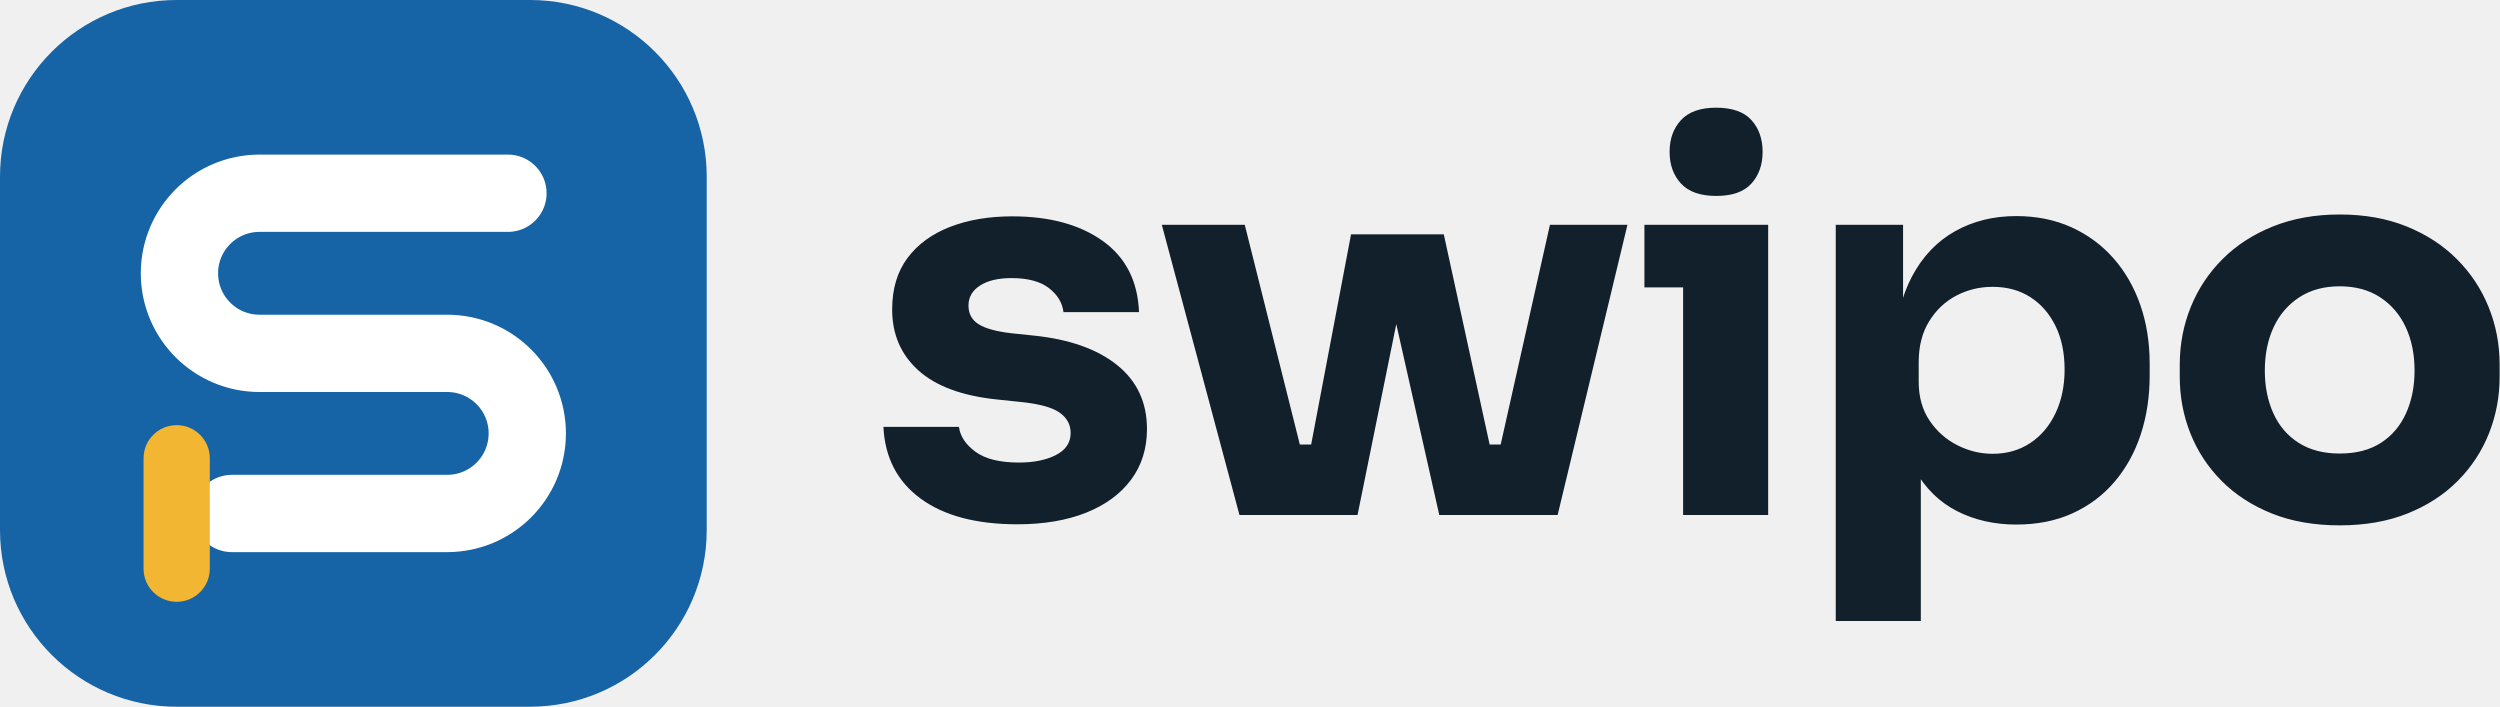
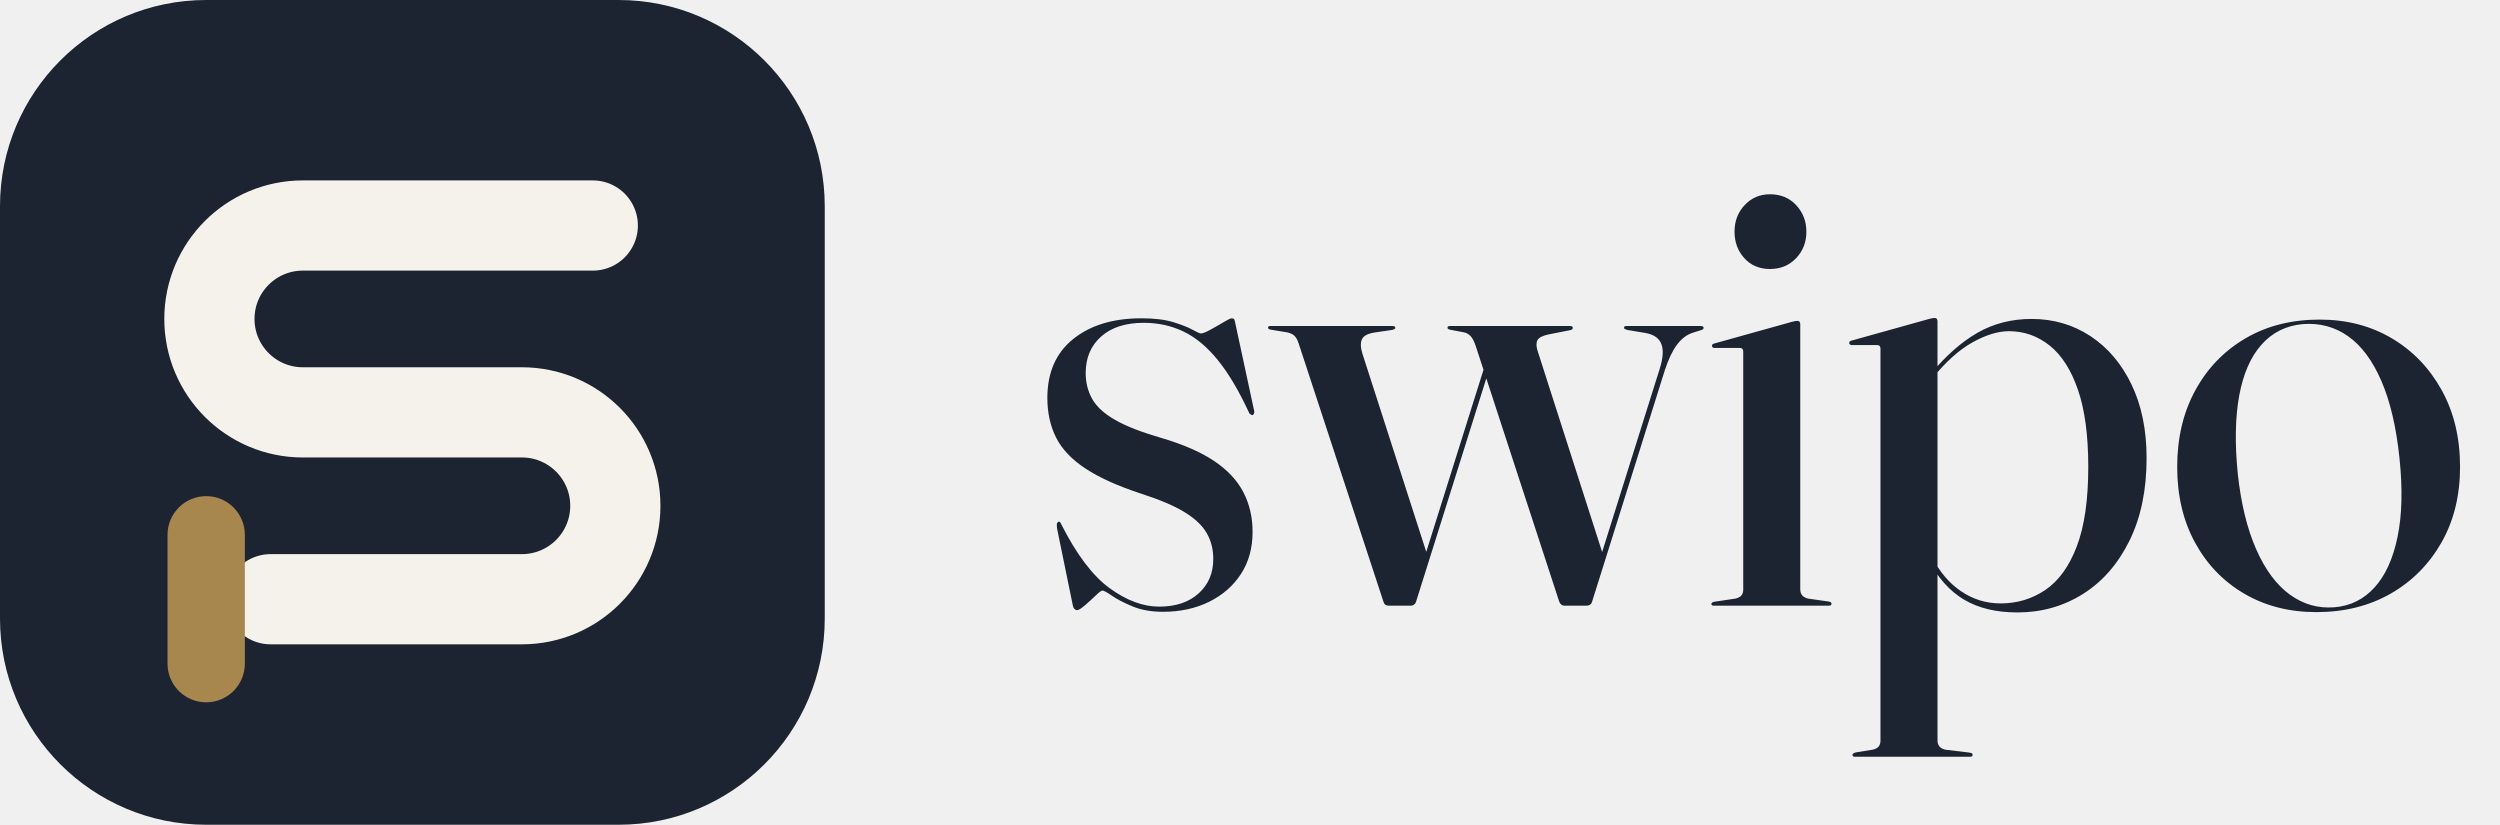
- <svg xmlns="http://www.w3.org/2000/svg" viewBox="0 0 226.4 64" role="img" aria-label="Swipo">
-   <rect width="64" height="64" rx="16" fill="#1663a6" />
-   <path d="M46 17.5H23.5a7.25 7.25 0 0 0 0 14.5H40.5a7.25 7.25 0 0 1 0 14.5H21" fill="none" stroke="#fff" stroke-width="7" stroke-linecap="round" stroke-linejoin="round" />
-   <rect x="13" y="38.5" width="6" height="16" rx="3" fill="#f2b632" />
-   <path transform="translate(78.67 46.64)" d="M13.464 0.84Q7.884 0.84 4.71 -1.482Q1.536 -3.804 1.332 -7.98H8.172Q8.34 -6.708 9.666 -5.73Q10.992 -4.752 13.608 -4.752Q15.636 -4.752 16.962 -5.436Q18.288 -6.12 18.288 -7.428Q18.288 -8.58 17.268 -9.288Q16.248 -9.996 13.668 -10.248L11.604 -10.464Q6.876 -10.956 4.5 -13.098Q2.124 -15.24 2.124 -18.612Q2.124 -21.42 3.516 -23.28Q4.908 -25.14 7.368 -26.094Q9.828 -27.048 12.996 -27.048Q18.072 -27.048 21.192 -24.822Q24.312 -22.596 24.48 -18.372H17.64Q17.484 -19.656 16.314 -20.556Q15.144 -21.456 12.924 -21.456Q11.136 -21.456 10.086 -20.784Q9.036 -20.112 9.036 -18.972Q9.036 -17.856 9.948 -17.28Q10.86 -16.704 12.9 -16.464L14.964 -16.248Q19.812 -15.744 22.506 -13.572Q25.2 -11.4 25.2 -7.788Q25.2 -5.136 23.76 -3.198Q22.32 -1.26 19.686 -0.21Q17.052 0.84 13.464 0.84ZM38.856 0.0 43.68 -25.416H52.08L57.624 0.0H51.672L45.984 -25.248H49.392L44.268 0.0ZM37.044 0.0 37.008 -6.384H42.3L42.336 0.0ZM33.576 0.0 26.544 -26.28H34.056L40.644 0.0ZM53.676 0.0 53.712 -6.384H59.004L58.968 0.0ZM55.8 0.0 61.692 -26.28H68.712L62.388 0.0ZM73.752 0.0V-26.28H81.456V0.0ZM70.248 -20.616V-26.28H81.456V-20.616ZM76.758 -28.896Q74.592 -28.896 73.56 -30.018Q72.528 -31.14 72.528 -32.892Q72.528 -34.644 73.564 -35.766Q74.601 -36.888 76.74 -36.888Q78.924 -36.888 79.938 -35.766Q80.952 -34.644 80.952 -32.892Q80.952 -31.14 79.938 -30.018Q78.924 -28.896 76.758 -28.896ZM87.576 9.6V-26.28H93.672V-14.94L92.88 -14.964Q93.048 -18.912 94.488 -21.618Q95.928 -24.324 98.376 -25.698Q100.824 -27.072 103.92 -27.072Q106.668 -27.072 108.894 -26.07Q111.12 -25.068 112.716 -23.262Q114.312 -21.456 115.158 -19.02Q116.004 -16.584 116.004 -13.716V-12.636Q116.004 -9.768 115.2 -7.314Q114.396 -4.86 112.83 -3.018Q111.264 -1.176 109.02 -0.156Q106.776 0.864 103.932 0.864Q100.944 0.864 98.556 -0.354Q96.168 -1.572 94.734 -4.098Q93.3 -6.624 93.168 -10.524L95.28 -7.62V9.6ZM101.772 -5.544Q103.716 -5.544 105.186 -6.516Q106.656 -7.488 107.478 -9.222Q108.3 -10.956 108.3 -13.176Q108.3 -15.444 107.478 -17.118Q106.656 -18.792 105.204 -19.728Q103.752 -20.664 101.772 -20.664Q100.008 -20.664 98.49 -19.866Q96.972 -19.068 96.03 -17.538Q95.088 -16.008 95.088 -13.848V-12.072Q95.088 -10.008 96.072 -8.55Q97.056 -7.092 98.592 -6.318Q100.128 -5.544 101.772 -5.544ZM133.212 0.936Q129.744 0.936 127.056 -0.144Q124.368 -1.224 122.508 -3.102Q120.648 -4.98 119.688 -7.404Q118.728 -9.828 118.728 -12.528V-13.608Q118.728 -16.38 119.73 -18.846Q120.732 -21.312 122.616 -23.19Q124.5 -25.068 127.188 -26.142Q129.876 -27.216 133.212 -27.216Q136.584 -27.216 139.254 -26.142Q141.924 -25.068 143.808 -23.19Q145.692 -21.312 146.694 -18.846Q147.696 -16.38 147.696 -13.608V-12.528Q147.696 -9.828 146.736 -7.404Q145.776 -4.98 143.916 -3.102Q142.056 -1.224 139.368 -0.144Q136.68 0.936 133.212 0.936ZM133.212 -5.568Q135.444 -5.568 136.944 -6.534Q138.444 -7.5 139.218 -9.21Q139.992 -10.92 139.992 -13.068Q139.992 -15.3 139.194 -17.01Q138.396 -18.72 136.878 -19.716Q135.36 -20.712 133.212 -20.712Q131.076 -20.712 129.552 -19.716Q128.028 -18.72 127.23 -17.01Q126.432 -15.3 126.432 -13.068Q126.432 -10.92 127.206 -9.21Q127.98 -7.5 129.498 -6.534Q131.016 -5.568 133.212 -5.568Z" fill="#12202b" />
+ <svg xmlns="http://www.w3.org/2000/svg" viewBox="0 0 194.0 64" role="img" aria-label="Swipo">
+   <rect width="64" height="64" rx="16" fill="#1B2430" />
+   <path d="M46 17.5H23.5a7.25 7.25 0 0 0 0 14.5H40.5a7.25 7.25 0 0 1 0 14.5H21" fill="none" stroke="#F5F2EC" stroke-width="7" stroke-linecap="round" stroke-linejoin="round" />
+   <rect x="13" y="38.5" width="6" height="16" rx="3" fill="#A8874E" />
+   <path transform="translate(80 47)" d="M9.95 0.075Q11.875 0.075 13.012 -0.95Q14.15 -1.975 14.15 -3.625Q14.15 -4.75 13.637 -5.638Q13.125 -6.525 11.913 -7.263Q10.7 -8.0 8.6 -8.675Q5.85 -9.575 4.238 -10.638Q2.625 -11.7 1.95 -13.05Q1.275 -14.4 1.275 -16.125Q1.275 -19.075 3.275 -20.688Q5.275 -22.3 8.575 -22.3Q10.075 -22.3 11.05 -22.0Q12.025 -21.7 12.538 -21.413Q13.05 -21.125 13.2 -21.125Q13.4 -21.125 13.925 -21.413Q14.45 -21.7 14.95 -22.0Q15.45 -22.3 15.575 -22.3Q15.65 -22.3 15.725 -22.263Q15.8 -22.225 15.825 -22.075L17.3 -15.225Q17.35 -15.075 17.325 -14.963Q17.3 -14.85 17.225 -14.8Q17.15 -14.775 17.088 -14.812Q17.025 -14.85 16.95 -14.925Q15.75 -17.525 14.5 -19.062Q13.25 -20.6 11.838 -21.275Q10.425 -21.95 8.75 -21.95Q6.65 -21.95 5.45 -20.888Q4.25 -19.825 4.25 -18.05Q4.25 -16.95 4.75 -16.05Q5.25 -15.15 6.537 -14.413Q7.825 -13.675 10.175 -13.0Q12.7 -12.25 14.238 -11.213Q15.775 -10.175 16.488 -8.8Q17.2 -7.425 17.2 -5.725Q17.2 -3.85 16.3 -2.462Q15.4 -1.075 13.825 -0.3Q12.25 0.475 10.25 0.475Q8.9 0.475 7.9 0.062Q6.9 -0.35 6.3 -0.763Q5.7 -1.175 5.55 -1.175Q5.425 -1.175 5.025 -0.788Q4.625 -0.4 4.188 -0.025Q3.75 0.35 3.575 0.35Q3.5 0.35 3.4 0.275Q3.3 0.2 3.25 -0.025L2.025 -6.0Q2.0 -6.225 2.013 -6.338Q2.025 -6.45 2.125 -6.5Q2.175 -6.55 2.238 -6.5Q2.3 -6.45 2.325 -6.375Q4.125 -2.8 6.1 -1.363Q8.075 0.075 9.95 0.075Z M29.475 0.0H27.775Q27.6 0.0 27.5 -0.075Q27.4 -0.15 27.35 -0.325L20.775 -20.35Q20.625 -20.825 20.363 -21.013Q20.1 -21.2 19.625 -21.25L18.575 -21.425Q18.475 -21.45 18.438 -21.488Q18.4 -21.525 18.4 -21.575Q18.4 -21.65 18.45 -21.675Q18.5 -21.7 18.55 -21.7H28.075Q28.175 -21.7 28.225 -21.663Q28.275 -21.625 28.275 -21.55Q28.275 -21.5 28.225 -21.475Q28.175 -21.45 28.05 -21.4L26.675 -21.2Q25.875 -21.075 25.688 -20.675Q25.5 -20.275 25.725 -19.55L30.775 -3.875L29.9 -1.7L35.55 -19.675L35.9 -19.425L29.875 -0.275Q29.825 -0.15 29.725 -0.075Q29.625 0.0 29.475 0.0ZM43.125 0.0H41.4Q41.25 0.0 41.138 -0.1Q41.025 -0.2 40.975 -0.375L34.525 -20.125Q34.35 -20.675 34.112 -20.925Q33.875 -21.175 33.525 -21.225L32.6 -21.4Q32.45 -21.425 32.388 -21.462Q32.325 -21.5 32.325 -21.575Q32.325 -21.7 32.525 -21.7H41.85Q42.05 -21.7 42.05 -21.55Q42.05 -21.5 42.0 -21.45Q41.95 -21.4 41.825 -21.375L40.175 -21.05Q39.45 -20.9 39.3 -20.588Q39.15 -20.275 39.325 -19.75L44.475 -3.7L43.45 -1.375L48.775 -18.325Q49.2 -19.625 48.913 -20.325Q48.625 -21.025 47.6 -21.175L46.25 -21.4Q46.125 -21.45 46.075 -21.475Q46.025 -21.5 46.025 -21.575Q46.025 -21.65 46.075 -21.675Q46.125 -21.7 46.2 -21.7H51.975Q52.1 -21.7 52.15 -21.663Q52.2 -21.625 52.2 -21.55Q52.2 -21.5 52.15 -21.45Q52.1 -21.4 51.975 -21.375L51.35 -21.175Q50.65 -20.95 50.125 -20.238Q49.6 -19.525 49.2 -18.3L43.55 -0.325Q43.5 -0.15 43.388 -0.075Q43.275 0.0 43.125 0.0Z M59.7 -21.85V-1.275Q59.7 -0.975 59.85 -0.8Q60 -0.625 60.3 -0.55L61.875 -0.325Q62.025 -0.3 62.075 -0.263Q62.125 -0.225 62.125 -0.15Q62.125 -0.075 62.075 -0.038Q62.025 0.0 61.925 0.0H52.95Q52.9 0.0 52.85 -0.038Q52.8 -0.075 52.8 -0.15Q52.8 -0.175 52.85 -0.225Q52.9 -0.275 53 -0.3L54.675 -0.55Q55 -0.625 55.138 -0.8Q55.275 -0.975 55.275 -1.25V-19.725Q55.275 -19.85 55.213 -19.925Q55.15 -20.0 54.975 -20.0H53.025Q52.95 -20.0 52.9 -20.05Q52.85 -20.1 52.85 -20.15Q52.85 -20.25 52.9 -20.288Q52.95 -20.325 53.05 -20.35L59.05 -22.025Q59.25 -22.075 59.325 -22.088Q59.4 -22.1 59.475 -22.1Q59.6 -22.1 59.65 -22.025Q59.7 -21.95 59.7 -21.85ZM57.35 -26.125Q56.125 -26.125 55.363 -26.962Q54.6 -27.8 54.6 -29.025Q54.6 -30.25 55.388 -31.087Q56.175 -31.925 57.35 -31.925Q58.6 -31.925 59.388 -31.075Q60.175 -30.225 60.175 -29.025Q60.175 -27.8 59.375 -26.962Q58.575 -26.125 57.35 -26.125Z M70.35 -22.075V-18.475V-18.3V10.45Q70.35 10.75 70.5 10.925Q70.65 11.1 70.95 11.175L72.825 11.4Q72.975 11.425 73.025 11.463Q73.075 11.5 73.075 11.575Q73.075 11.65 73.025 11.688Q72.975 11.725 72.875 11.725H63.9Q63.85 11.725 63.8 11.688Q63.75 11.65 63.75 11.575Q63.75 11.525 63.825 11.463Q63.9 11.4 64.075 11.375L65.325 11.175Q65.65 11.1 65.788 10.925Q65.925 10.75 65.925 10.475V-19.95Q65.925 -20.075 65.863 -20.15Q65.8 -20.225 65.625 -20.225H63.675Q63.6 -20.225 63.55 -20.275Q63.5 -20.325 63.5 -20.375Q63.5 -20.475 63.55 -20.513Q63.6 -20.55 63.7 -20.575L69.7 -22.25Q69.9 -22.3 69.975 -22.312Q70.05 -22.325 70.125 -22.325Q70.25 -22.325 70.3 -22.25Q70.35 -22.175 70.35 -22.075ZM70.0 -17.7 69.8 -17.95Q71.575 -20.1 73.45 -21.175Q75.325 -22.25 77.65 -22.25Q80.2 -22.25 82.225 -20.913Q84.25 -19.575 85.412 -17.15Q86.575 -14.725 86.575 -11.45Q86.575 -7.725 85.238 -5.025Q83.9 -2.325 81.625 -0.9Q79.35 0.525 76.55 0.525Q74.075 0.525 72.4 -0.475Q70.725 -1.475 69.6 -3.625L69.925 -3.775Q70.8 -2.05 72.188 -1.113Q73.575 -0.175 75.25 -0.175Q77.175 -0.175 78.725 -1.225Q80.275 -2.275 81.163 -4.612Q82.05 -6.95 82.05 -10.75Q82.05 -14.425 81.25 -16.75Q80.45 -19.075 79.05 -20.188Q77.65 -21.3 75.9 -21.3Q74.625 -21.3 73.075 -20.438Q71.525 -19.575 70.0 -17.7Z M100.0 -22.2Q103.15 -22.2 105.6 -20.75Q108.05 -19.3 109.475 -16.725Q110.9 -14.15 110.9 -10.775Q110.9 -7.425 109.45 -4.888Q108.0 -2.35 105.5 -0.925Q103.0 0.5 99.75 0.5Q96.6 0.5 94.163 -0.925Q91.725 -2.35 90.338 -4.888Q88.95 -7.425 88.95 -10.775Q88.95 -14.125 90.35 -16.7Q91.75 -19.275 94.238 -20.738Q96.725 -22.2 100.0 -22.2ZM101.15 0.125Q103.0 -0.025 104.263 -1.413Q105.525 -2.8 106.05 -5.338Q106.575 -7.875 106.2 -11.45Q105.825 -15.05 104.8 -17.425Q103.775 -19.8 102.225 -20.9Q100.675 -22.0 98.7 -21.85Q96.75 -21.675 95.488 -20.25Q94.225 -18.825 93.763 -16.3Q93.3 -13.775 93.65 -10.25Q94.025 -6.775 95.075 -4.388Q96.125 -2.0 97.688 -0.863Q99.25 0.275 101.15 0.125Z" fill="#1B2430" />
</svg>
